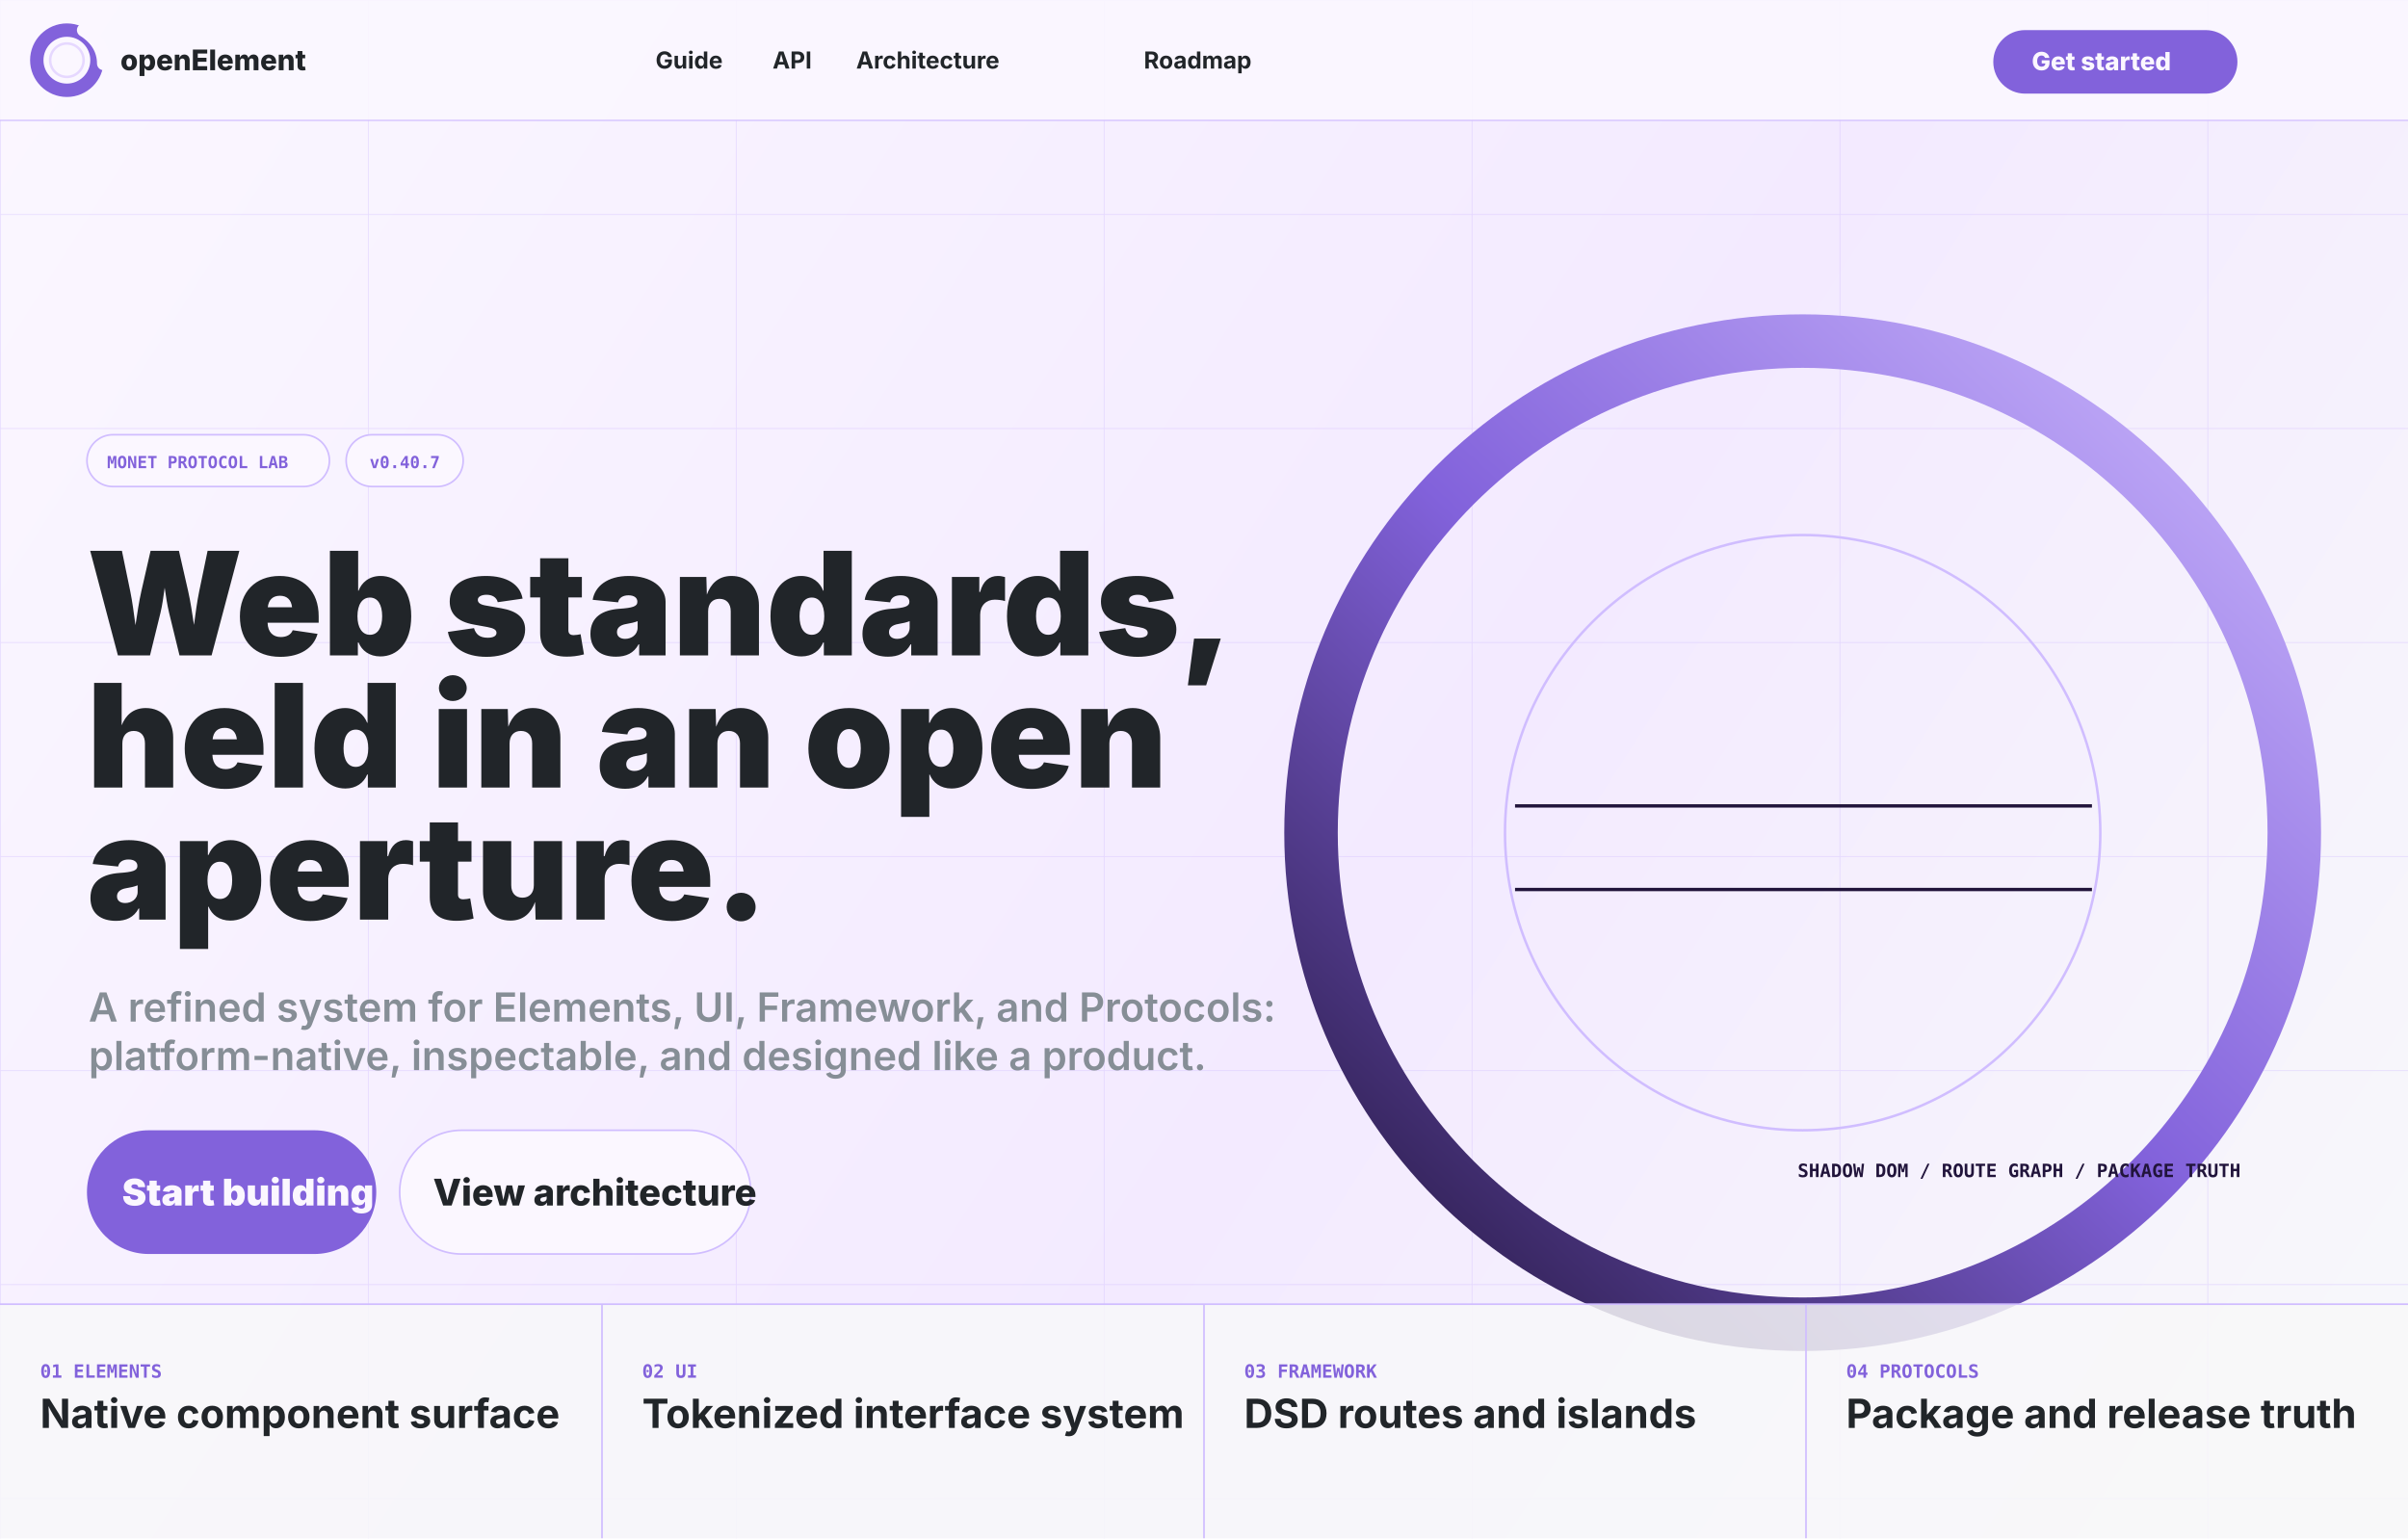
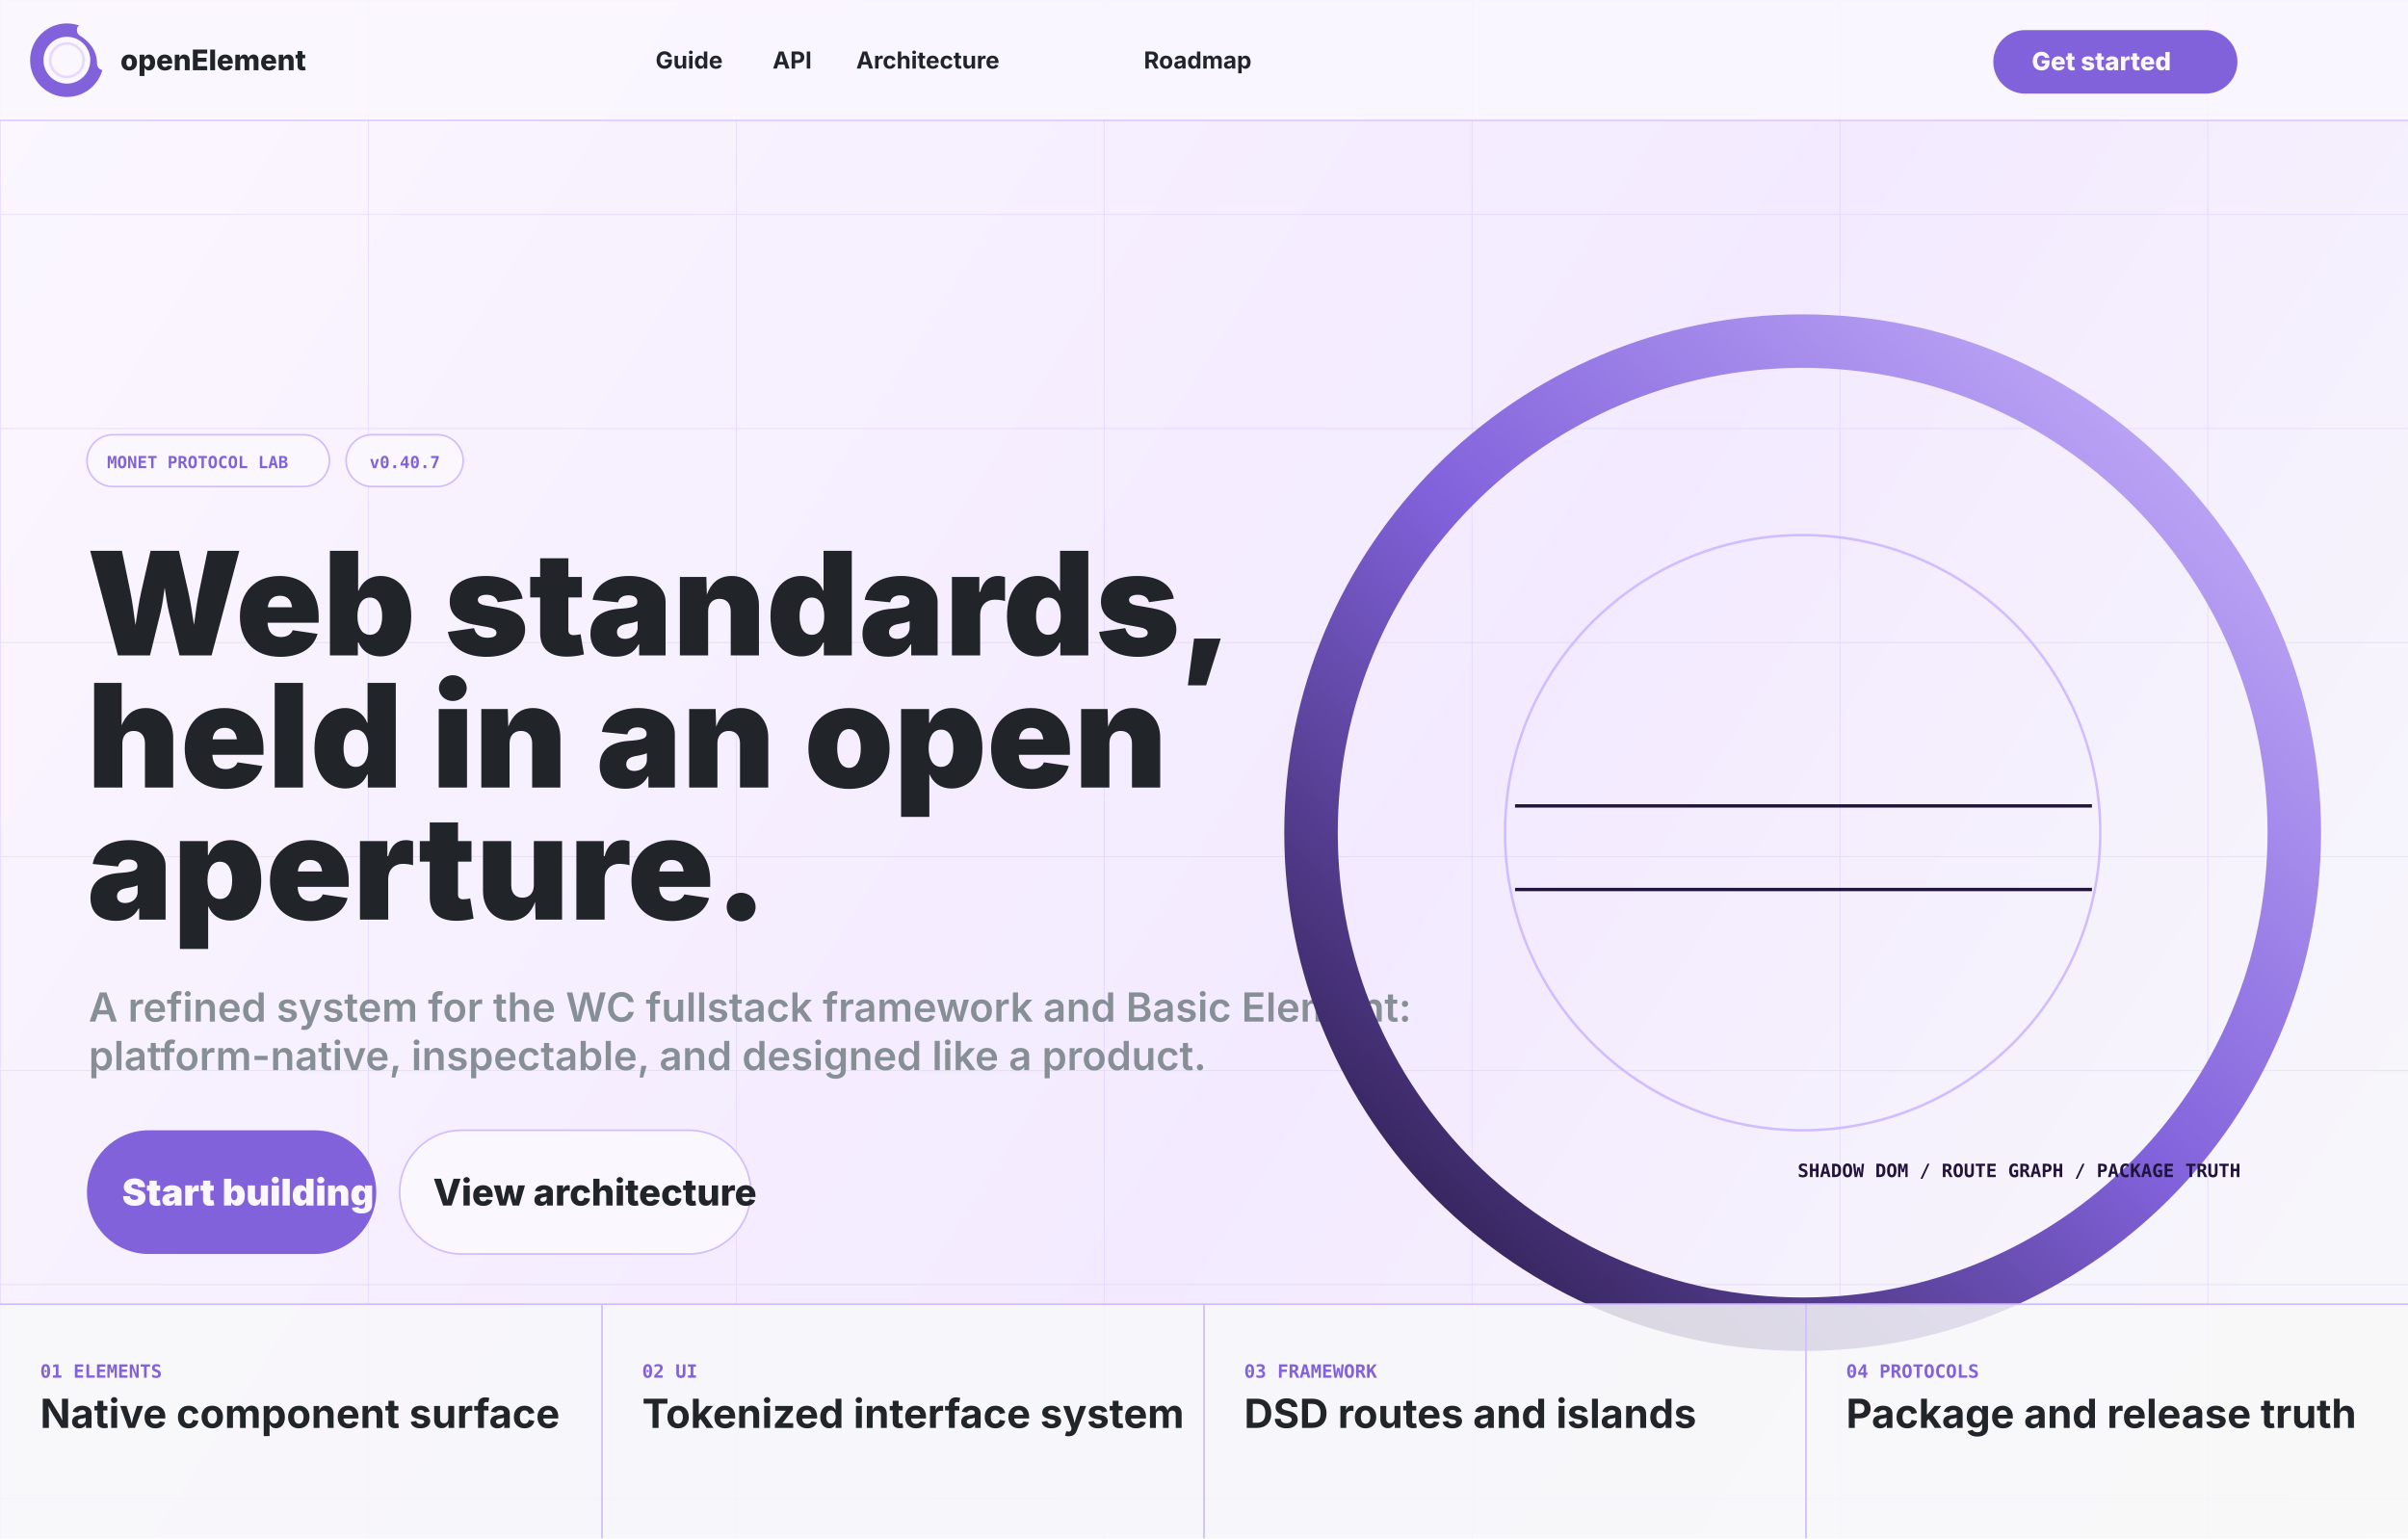
<svg xmlns="http://www.w3.org/2000/svg" viewBox="0 0 1440 920" width="1440" height="920" role="img">
  <defs>
    <linearGradient id="page" x1="0" y1="0" x2="1440" y2="920" gradientUnits="userSpaceOnUse">
      <stop offset="0" stop-color="#fbf7ff" />
      <stop offset=".58" stop-color="#f3eaff" />
      <stop offset="1" stop-color="#f8f9fa" />
    </linearGradient>
    <linearGradient id="lens" x1="780" y1="780" x2="1360" y2="160" gradientUnits="userSpaceOnUse">
      <stop offset="0" stop-color="#21143b" />
      <stop offset=".48" stop-color="#8262db" />
      <stop offset="1" stop-color="#d0bdff" />
    </linearGradient>
    <pattern id="grid" width="220" height="128" patternUnits="userSpaceOnUse">
      <path d="M220 0H0V128" fill="none" stroke="#d0bdff" stroke-opacity=".42" stroke-width="1" />
    </pattern>
  </defs>
  <rect width="1440" height="920" fill="url(#page)" />
  <rect width="1440" height="920" fill="url(#grid)" />
  <rect y="0" width="1440" height="72" fill="#fbf7ff" fill-opacity=".88" />
  <line x1="0" y1="72" x2="1440" y2="72" stroke="#d0bdff" stroke-opacity=".7" />
  <circle cx="40" cy="36" r="18" fill="none" stroke="#8262db" stroke-width="8" />
  <circle cx="40" cy="36" r="10" fill="none" stroke="#e6d8ff" stroke-width="1.5" />
  <path d="M50 18C58 23 62 30 62 38" fill="none" stroke="#fbf7ff" stroke-width="8" stroke-linecap="round" />
  <text x="72" y="42" fill="#212529" font-family="Instrument Sans, Inter, Arial" font-size="17" font-weight="800">openElement</text>
  <text x="392" y="41" fill="#212529" font-family="Instrument Sans, Inter, Arial" font-size="14" font-weight="700">Guide</text>
  <text x="462" y="41" fill="#212529" font-family="Instrument Sans, Inter, Arial" font-size="14" font-weight="700">API</text>
  <text x="512" y="41" fill="#212529" font-family="Instrument Sans, Inter, Arial" font-size="14" font-weight="700">Architecture</text>
  <text x="684" y="41" fill="#212529" font-family="Instrument Sans, Inter, Arial" font-size="14" font-weight="700">Roadmap</text>
  <rect x="1192" y="18" width="146" height="38" rx="19" fill="#8262db" />
  <text x="1215" y="42" fill="#fbf7ff" font-family="Instrument Sans, Inter, Arial" font-size="15" font-weight="800">Get started</text>
  <g transform="translate(52 260)">
    <rect x="0" y="0" width="145" height="31" rx="15.5" fill="#fbf7ff" stroke="#d0bdff" />
    <text x="12" y="20" fill="#8262db" font-family="JetBrains Mono, monospace" font-size="10" font-weight="700">MONET PROTOCOL LAB</text>
    <rect x="155" y="0" width="70" height="31" rx="15.5" fill="#fbf7ff" stroke="#d0bdff" />
    <text x="169" y="20" fill="#8262db" font-family="JetBrains Mono, monospace" font-size="10" font-weight="700">v0.40.7</text>
  </g>
  <text x="52" y="392" fill="#212529" font-family="Instrument Sans, Inter, Arial" font-size="86" font-weight="900">Web standards,</text>
  <text x="52" y="471" fill="#212529" font-family="Instrument Sans, Inter, Arial" font-size="86" font-weight="900">held in an open</text>
  <text x="52" y="550" fill="#212529" font-family="Instrument Sans, Inter, Arial" font-size="86" font-weight="900">aperture.</text>
-   <text x="53" y="611" fill="#868e96" font-family="Instrument Sans, Inter, Arial" font-size="24" font-weight="600">A refined system for Elements, UI, Framework, and Protocols:</text>
+   <text x="53" y="611" fill="#868e96" font-family="Instrument Sans, Inter, Arial" font-size="24" font-weight="600">A refined system for the WC fullstack framework and Basic Element:</text>
  <text x="53" y="640" fill="#868e96" font-family="Instrument Sans, Inter, Arial" font-size="24" font-weight="600">platform-native, inspectable, and designed like a product.</text>
  <rect x="52" y="676" width="173" height="74" rx="37" fill="#8262db" />
  <text x="73" y="721" fill="#fbf7ff" font-family="Instrument Sans, Inter, Arial" font-size="22" font-weight="850">Start building</text>
  <rect x="239" y="676" width="210" height="74" rx="37" fill="#fbf7ff" stroke="#d0bdff" />
  <text x="259" y="721" fill="#212529" font-family="Instrument Sans, Inter, Arial" font-size="22" font-weight="800">View architecture</text>
  <circle cx="1078" cy="498" r="294" fill="none" stroke="url(#lens)" stroke-width="32" />
  <circle cx="1078" cy="498" r="178" fill="none" stroke="#d0bdff" stroke-width="1.5" />
  <path d="M906 482H1251M906 532H1251" stroke="#21143b" stroke-width="2" />
  <text x="1075" y="704" fill="#21143b" font-family="JetBrains Mono, monospace" font-size="11" font-weight="700">SHADOW DOM / ROUTE GRAPH / PACKAGE TRUTH</text>
  <g transform="translate(0 780)">
    <rect width="1440" height="140" fill="#f8f9fa" fill-opacity=".84" />
    <line x1="0" y1="0" x2="1440" y2="0" stroke="#d0bdff" />
    <line x1="360" y1="0" x2="360" y2="140" stroke="#d0bdff" />
    <line x1="720" y1="0" x2="720" y2="140" stroke="#d0bdff" />
    <line x1="1080" y1="0" x2="1080" y2="140" stroke="#d0bdff" />
    <text x="24" y="44" fill="#8262db" font-family="JetBrains Mono, monospace" font-size="11" font-weight="700">01 ELEMENTS</text>
    <text x="24" y="74" fill="#212529" font-family="Instrument Sans, Inter, Arial" font-size="24" font-weight="700">Native component surface</text>
    <text x="384" y="44" fill="#8262db" font-family="JetBrains Mono, monospace" font-size="11" font-weight="700">02 UI</text>
    <text x="384" y="74" fill="#212529" font-family="Instrument Sans, Inter, Arial" font-size="24" font-weight="700">Tokenized interface system</text>
    <text x="744" y="44" fill="#8262db" font-family="JetBrains Mono, monospace" font-size="11" font-weight="700">03 FRAMEWORK</text>
    <text x="744" y="74" fill="#212529" font-family="Instrument Sans, Inter, Arial" font-size="24" font-weight="700">DSD routes and islands</text>
    <text x="1104" y="44" fill="#8262db" font-family="JetBrains Mono, monospace" font-size="11" font-weight="700">04 PROTOCOLS</text>
    <text x="1104" y="74" fill="#212529" font-family="Instrument Sans, Inter, Arial" font-size="24" font-weight="700">Package and release truth</text>
  </g>
</svg>
